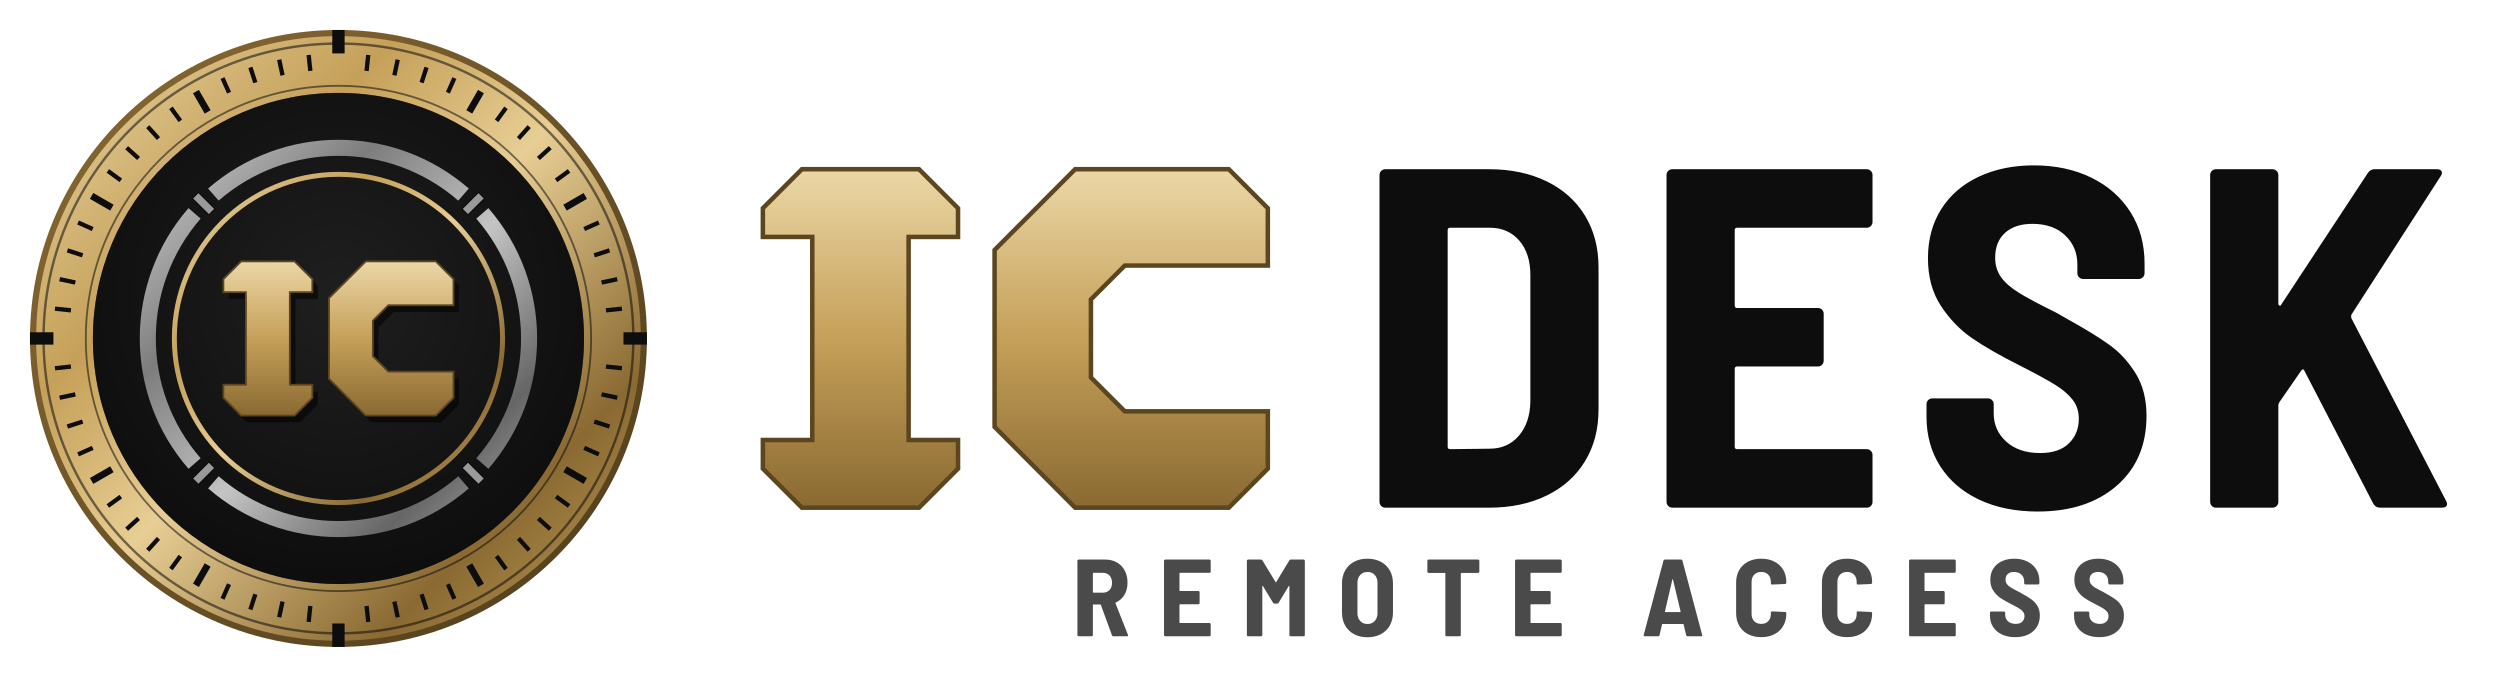
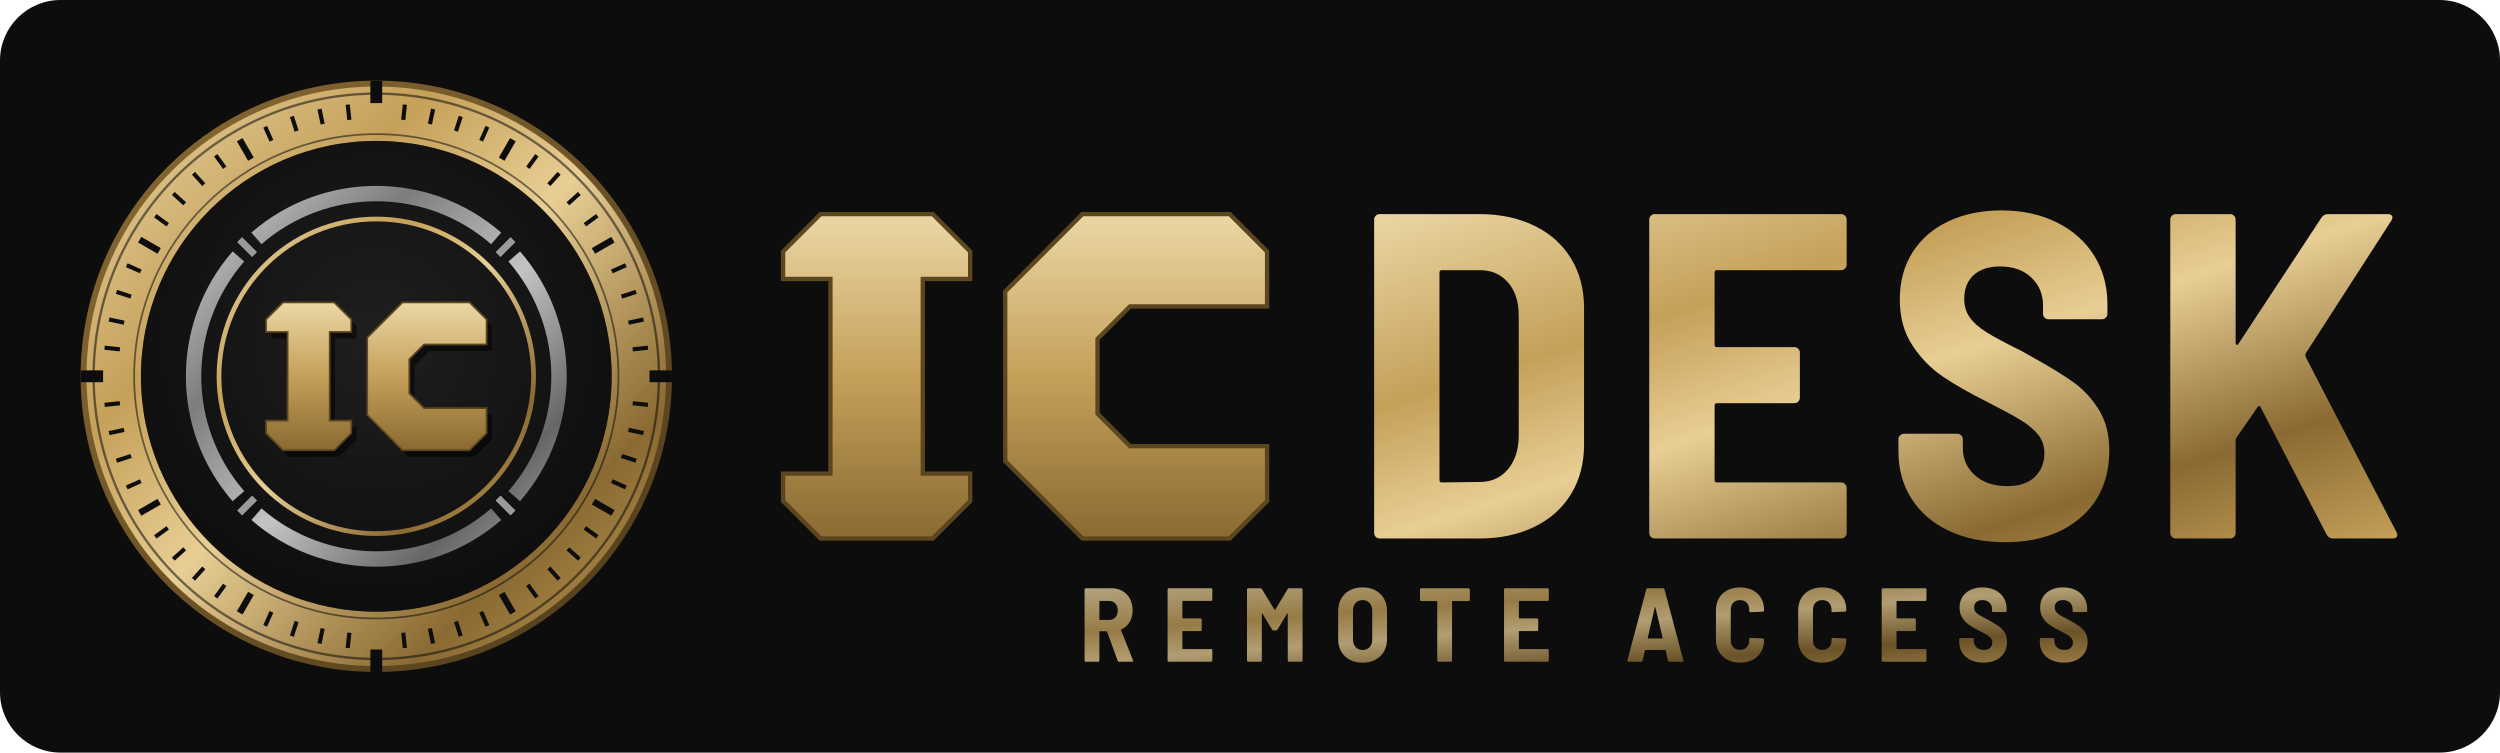
- <svg xmlns="http://www.w3.org/2000/svg" viewBox="0 0 1108 300" width="1108" height="300">
+ <svg xmlns="http://www.w3.org/2000/svg" viewBox="-24 -24 1156 348" width="1156" height="348">
  <defs>
    <linearGradient id="gold" x1="0" y1="0" x2="1" y2="1">
      <stop offset="0" stop-color="#EBD7A6" />
      <stop offset=".3" stop-color="#C5A059" />
      <stop offset=".5" stop-color="#E8CE94" />
      <stop offset=".78" stop-color="#8A6A32" />
      <stop offset="1" stop-color="#C5A059" />
    </linearGradient>
    <linearGradient id="goldV" x1="0" y1="0" x2="0" y2="1">
      <stop offset="0" stop-color="#EBD7A6" />
      <stop offset=".5" stop-color="#C5A059" />
      <stop offset="1" stop-color="#8A6A32" />
    </linearGradient>
    <linearGradient id="goldDark" x1="0" y1="0" x2="1" y2="1">
      <stop offset="0" stop-color="#8A6A32" />
      <stop offset="1" stop-color="#4F3C1B" />
    </linearGradient>
    <linearGradient id="silver" x1="0" y1="0" x2="1" y2="1">
      <stop offset="0" stop-color="#D9D9D9" />
      <stop offset=".3" stop-color="#7D7D7D" />
      <stop offset=".55" stop-color="#C4C4C4" />
      <stop offset=".8" stop-color="#666666" />
      <stop offset="1" stop-color="#B5B5B5" />
    </linearGradient>
    <radialGradient id="face" cx=".5" cy=".42" r=".6">
      <stop offset="0" stop-color="#1F1F1F" />
      <stop offset="1" stop-color="#0D0D0D" />
    </radialGradient>
  </defs>
+   <rect x="-24" y="-24" width="1156" height="348" rx="28" fill="#0D0D0D" />
  <g transform="translate(10,10) scale(0.2734375)">
    <circle cx="512" cy="512" r="500" fill="url(#goldDark)" />
    <path fill="url(#gold)" fill-rule="evenodd" d="M22,512a490,490 0 1,0 980,0a490,490 0 1,0 -980,0ZM114,512a398,398 0 1,1 796,0a398,398 0 1,1 -796,0Z" />
    <circle cx="512" cy="512" r="398" fill="url(#face)" />
    <path fill="#0D0D0D" opacity=".55" fill-rule="evenodd" d="M32,512a480,480 0 1,0 960,0a480,480 0 1,0 -960,0ZM36,512a476,476 0 1,1 952,0a476,476 0 1,1 -952,0ZM101,512a411,411 0 1,0 822,0a411,411 0 1,0 -822,0ZM104,512a408,408 0 1,1 816,0a408,408 0 1,1 -816,0Z" />
    <path fill="#0D0D0D" d="M554.09,78.02L556.81,52.17L563.77,52.90L561.06,78.75ZM599.23,84.80L604.63,59.37L611.48,60.82L606.07,86.26ZM643.40,96.26L651.44,71.53L658.09,73.69L650.06,98.42ZM686.14,112.27L696.71,88.52L703.11,91.37L692.53,115.12ZM719.24,142.06L738.24,109.15L747.76,114.65L728.76,147.56ZM765.44,157.21L780.73,136.18L786.39,140.29L771.11,161.33ZM801.14,185.65L818.54,166.33L823.74,171.01L806.34,190.33ZM833.67,217.66L852.99,200.26L857.67,205.46L838.35,222.86ZM862.67,252.89L883.71,237.61L887.82,243.27L866.79,258.56ZM876.44,295.24L909.35,276.24L914.85,285.76L881.94,304.76ZM908.88,331.47L932.63,320.89L935.48,327.29L911.73,337.86ZM925.58,373.94L950.31,365.91L952.47,372.56L927.74,380.60ZM937.74,417.93L963.18,412.52L964.63,419.37L939.20,424.77ZM945.25,462.94L971.10,460.23L971.83,467.19L945.98,469.91ZM945.98,554.09L971.83,556.81L971.10,563.77L945.25,561.06ZM939.20,599.23L964.63,604.63L963.18,611.48L937.74,606.07ZM927.74,643.40L952.47,651.44L950.31,658.09L925.58,650.06ZM911.73,686.14L935.48,696.71L932.63,703.11L908.88,692.53ZM881.94,719.24L914.85,738.24L909.35,747.76L876.44,728.76ZM866.79,765.44L887.82,780.73L883.71,786.39L862.67,771.11ZM838.35,801.14L857.67,818.54L852.99,823.74L833.67,806.34ZM806.34,833.67L823.74,852.99L818.54,857.67L801.14,838.35ZM771.11,862.67L786.39,883.71L780.73,887.82L765.44,866.79ZM728.76,876.44L747.76,909.35L738.24,914.85L719.24,881.94ZM692.53,908.88L703.11,932.63L696.71,935.48L686.14,911.73ZM650.06,925.58L658.09,950.31L651.44,952.47L643.40,927.74ZM606.07,937.74L611.48,963.18L604.63,964.63L599.23,939.20ZM561.06,945.25L563.77,971.10L556.81,971.83L554.09,945.98ZM469.91,945.98L467.19,971.83L460.23,971.10L462.94,945.25ZM424.77,939.20L419.37,964.63L412.52,963.18L417.93,937.74ZM380.60,927.74L372.56,952.47L365.91,950.31L373.94,925.58ZM337.86,911.73L327.29,935.48L320.89,932.63L331.47,908.88ZM304.76,881.94L285.76,914.85L276.24,909.35L295.24,876.44ZM258.56,866.79L243.27,887.82L237.61,883.71L252.89,862.67ZM222.86,838.35L205.46,857.67L200.26,852.99L217.66,833.67ZM190.33,806.34L171.01,823.74L166.33,818.54L185.65,801.14ZM161.33,771.11L140.29,786.39L136.18,780.73L157.21,765.44ZM147.56,728.76L114.65,747.76L109.15,738.24L142.06,719.24ZM115.12,692.53L91.37,703.11L88.52,696.71L112.27,686.14ZM98.42,650.06L73.69,658.09L71.53,651.44L96.26,643.40ZM86.26,606.07L60.82,611.48L59.37,604.63L84.80,599.23ZM78.75,561.06L52.90,563.77L52.17,556.81L78.02,554.09ZM78.02,469.91L52.17,467.19L52.90,460.23L78.75,462.94ZM84.80,424.77L59.37,419.37L60.82,412.52L86.26,417.93ZM96.26,380.60L71.53,372.56L73.69,365.91L98.42,373.94ZM112.27,337.86L88.52,327.29L91.37,320.89L115.12,331.47ZM142.06,304.76L109.15,285.76L114.65,276.24L147.56,295.24ZM157.21,258.56L136.18,243.27L140.29,237.61L161.33,252.89ZM185.65,222.86L166.33,205.46L171.01,200.26L190.33,217.66ZM217.66,190.33L200.26,171.01L205.46,166.33L222.86,185.65ZM252.89,161.33L237.61,140.29L243.27,136.18L258.56,157.21ZM295.24,147.56L276.24,114.65L285.76,109.15L304.76,142.06ZM331.47,115.12L320.89,91.37L327.29,88.52L337.86,112.27ZM373.94,98.42L365.91,73.69L372.56,71.53L380.60,96.26ZM417.93,86.26L412.52,60.82L419.37,59.37L424.77,84.80ZM462.94,78.75L460.23,52.90L467.19,52.17L469.91,78.02Z" />
    <path fill="#0D0D0D" d="M974.00,502.00L1012.00,502.00L1012.00,522.00L974.00,522.00ZM522.00,974.00L522.00,1012.00L502.00,1012.00L502.00,974.00ZM50.00,522.00L12.00,522.00L12.00,502.00L50.00,502.00ZM502.00,50.00L502.00,12.00L522.00,12.00L522.00,50.00Z" />
    <path fill="url(#silver)" d="M755.02,300.75A322,322 0 0,1 755.02,723.25L735.39,706.19A296,296 0 0,0 735.39,317.81ZM723.25,755.02A322,322 0 0,1 300.75,755.02L317.81,735.39A296,296 0 0,0 706.19,735.39ZM268.98,723.25A322,322 0 0,1 268.98,300.75L288.61,317.81A296,296 0 0,0 288.61,706.19ZM300.75,268.98A322,322 0 0,1 723.25,268.98L706.19,288.61A296,296 0 0,0 317.81,288.61Z" />
    <path fill="#9a9a9a" stroke="#0D0D0D" stroke-width="2" d="M712.11,301.99L738.98,275.12L748.88,285.02L722.01,311.89ZM722.01,712.11L748.88,738.98L738.98,748.88L712.11,722.01ZM311.89,722.01L285.02,748.88L275.12,738.98L301.99,712.11ZM301.99,311.89L275.12,285.02L285.02,275.12L311.89,301.99Z" />
    <path fill="url(#gold)" fill-rule="evenodd" d="M242,512a270,270 0 1,0 540,0a270,270 0 1,0 -540,0ZM250,512a262,262 0 1,1 524,0a262,262 0 1,1 -524,0Z" />
    <path transform="translate(9,11)" fill="#000" opacity=".55" d="M354.3,387.0L440.8,387.0L469.7,415.8L469.7,437.0L433.2,437.0L433.2,587.0L469.7,587.0L469.7,608.2L440.8,637.0L354.3,637.0L325.5,608.2L325.5,587.0L362.0,587.0L362.0,437.0L325.5,437.0L325.5,415.8ZM556.2,387.0L669.7,387.0L698.5,415.8L698.5,458.2L631.2,458.2L631.2,458.2L592.8,458.2L567.8,483.2L567.8,540.8L592.8,565.8L631.2,565.8L631.2,565.8L698.5,565.8L698.5,608.2L669.7,637.0L556.2,637.0L496.6,577.4L496.6,446.6Z" />
    <path fill="url(#goldV)" stroke="#5C4620" stroke-width="3" d="M354.3,387.0L440.8,387.0L469.7,415.8L469.7,437.0L433.2,437.0L433.2,587.0L469.7,587.0L469.7,608.2L440.8,637.0L354.3,637.0L325.5,608.2L325.5,587.0L362.0,587.0L362.0,437.0L325.5,437.0L325.5,415.8ZM556.2,387.0L669.7,387.0L698.5,415.8L698.5,458.2L631.2,458.2L631.2,458.2L592.8,458.2L567.8,483.2L567.8,540.8L592.8,565.8L631.2,565.8L631.2,565.8L698.5,565.8L698.5,608.2L669.7,637.0L556.2,637.0L496.6,577.4L496.6,446.6Z" />
  </g>
  <path transform="translate(450,150)" fill="url(#goldV)" stroke="#5C4620" stroke-width="2" d="M-94.6,-75.0L-42.7,-75.0L-25.4,-57.7L-25.4,-45.0L-47.3,-45.0L-47.3,45.0L-25.4,45.0L-25.4,57.7L-42.7,75.0L-94.6,75.0L-111.9,57.7L-111.9,45.0L-90.0,45.0L-90.0,-45.0L-111.9,-45.0L-111.9,-57.7ZM26.5,-75.0L94.6,-75.0L111.9,-57.7L111.9,-32.3L71.5,-32.3L71.5,-32.3L48.5,-32.3L33.5,-17.3L33.5,17.3L48.5,32.3L71.5,32.3L71.5,32.3L111.9,32.3L111.9,57.7L94.6,75.0L26.5,75.0L-9.2,39.2L-9.2,-39.2Z" />
-   <path transform="translate(843.9,225)" fill="#0D0D0D" d="M-232.50 -2.57V-147.43Q-232.50 -148.50 -231.75 -149.25Q-231.00 -150.00 -229.93 -150.00H-183.86Q-169.50 -150.00 -158.46 -144.64Q-147.43 -139.29 -141.43 -129.43Q-135.43 -119.57 -135.43 -106.50V-43.50Q-135.43 -30.43 -141.43 -20.57Q-147.43 -10.71 -158.46 -5.36Q-169.50 0.00 -183.86 0.00H-229.93Q-231.00 0.00 -231.75 -0.75Q-232.50 -1.50 -232.50 -2.57ZM-201.21 -25.93 -183.64 -26.14Q-175.71 -26.14 -170.79 -31.82Q-165.86 -37.50 -165.64 -46.93V-103.07Q-165.64 -112.71 -170.57 -118.39Q-175.50 -124.07 -183.64 -124.07H-201.21Q-202.29 -124.07 -202.29 -123.00V-27.00Q-202.29 -25.93 -201.21 -25.93ZM-16.57 -124.07H-74.00Q-75.07 -124.07 -75.07 -123.00V-89.57Q-75.07 -88.50 -74.00 -88.50H-38.21Q-37.14 -88.50 -36.39 -87.75Q-35.64 -87.00 -35.64 -85.93V-65.14Q-35.64 -64.07 -36.39 -63.32Q-37.14 -62.57 -38.21 -62.57H-74.00Q-75.07 -62.57 -75.07 -61.50V-27.00Q-75.07 -25.93 -74.00 -25.93H-16.57Q-15.50 -25.93 -14.75 -25.18Q-14.00 -24.43 -14.00 -23.36V-2.57Q-14.00 -1.50 -14.75 -0.75Q-15.50 0.00 -16.57 0.00H-102.71Q-103.79 0.00 -104.54 -0.75Q-105.29 -1.50 -105.29 -2.57V-147.43Q-105.29 -148.50 -104.54 -149.25Q-103.79 -150.00 -102.71 -150.00H-16.57Q-15.50 -150.00 -14.75 -149.25Q-14.00 -148.50 -14.00 -147.43V-126.64Q-14.00 -125.57 -14.75 -124.82Q-15.50 -124.07 -16.57 -124.07ZM9.93 -40.29V-45.86Q9.93 -46.93 10.68 -47.68Q11.43 -48.43 12.50 -48.43H37.14Q38.21 -48.43 38.96 -47.68Q39.71 -46.93 39.71 -45.86V-41.79Q39.71 -34.29 45.29 -29.25Q50.86 -24.21 60.29 -24.21Q68.64 -24.21 73.04 -28.50Q77.43 -32.79 77.43 -39.43Q77.43 -44.36 74.64 -47.89Q71.86 -51.43 66.82 -54.54Q61.79 -57.64 51.29 -63.00Q38.43 -69.43 30.29 -75.00Q22.14 -80.57 16.36 -89.36Q10.57 -98.14 10.57 -110.57Q10.57 -123.00 16.46 -132.32Q22.36 -141.64 33.07 -146.68Q43.79 -151.71 57.50 -151.71Q71.86 -151.71 83.00 -146.25Q94.14 -140.79 100.36 -130.93Q106.57 -121.07 106.57 -108.21V-103.93Q106.57 -102.86 105.82 -102.11Q105.07 -101.36 104.00 -101.36H79.36Q78.29 -101.36 77.54 -102.11Q76.79 -102.86 76.79 -103.93V-107.79Q76.79 -115.50 71.43 -120.64Q66.07 -125.79 56.86 -125.79Q49.14 -125.79 44.75 -121.82Q40.36 -117.86 40.36 -110.79Q40.36 -105.86 42.93 -102.21Q45.50 -98.57 50.86 -95.25Q56.21 -91.93 67.14 -86.57L71.64 -84.00Q84.07 -77.14 91.04 -72.11Q98.00 -67.07 102.71 -59.36Q107.43 -51.64 107.43 -40.71Q107.43 -21.21 94.25 -9.75Q81.07 1.71 59.21 1.71Q44.43 1.71 33.29 -3.54Q22.14 -8.79 16.04 -18.32Q9.93 -27.86 9.93 -40.29ZM135.64 -2.57V-147.43Q135.64 -148.50 136.39 -149.25Q137.14 -150.00 138.21 -150.00H163.29Q164.36 -150.00 165.11 -149.25Q165.86 -148.50 165.86 -147.43V-90.43Q165.86 -89.79 166.39 -89.57Q166.93 -89.36 167.14 -90.00L205.50 -148.29Q206.57 -150.00 208.50 -150.00H236.14Q237.64 -150.00 238.18 -149.14Q238.71 -148.29 237.86 -147.00L198.21 -85.50Q198.00 -84.86 198.21 -84.00L240.21 -3.00Q240.64 -2.14 240.64 -1.71Q240.64 0.00 238.29 0.00H210.86Q208.93 0.00 207.86 -1.93L177.43 -60.64Q177.21 -61.29 176.79 -61.29Q176.36 -61.29 175.93 -60.64L166.29 -46.71Q165.86 -45.86 165.86 -45.43V-2.57Q165.86 -1.50 165.11 -0.75Q164.36 0.00 163.29 0.00H138.21Q137.14 0.00 136.39 -0.75Q135.64 -1.50 135.64 -2.57Z" />
-   <path transform="translate(708.9,282)" fill="#0D0D0D" opacity=".75" d="M-216.09 -0.49 -220.99 -13.89Q-221.09 -14.09 -221.24 -14.09H-224.30Q-224.54 -14.09 -224.54 -13.84V-0.58Q-224.54 -0.34 -224.71 -0.17Q-224.88 0.00 -225.12 0.00H-230.80Q-231.05 0.00 -231.22 -0.17Q-231.39 -0.34 -231.39 -0.58V-33.42Q-231.39 -33.66 -231.22 -33.83Q-231.05 -34.00 -230.80 -34.00H-218.95Q-216.09 -34.00 -213.85 -32.71Q-211.62 -31.43 -210.40 -29.09Q-209.19 -26.76 -209.19 -23.75Q-209.19 -20.64 -210.55 -18.36Q-211.91 -16.08 -214.39 -14.96Q-214.63 -14.86 -214.53 -14.62L-209.00 -0.68Q-208.95 -0.58 -208.95 -0.44Q-208.95 0.00 -209.48 0.00H-215.41Q-215.94 0.00 -216.09 -0.49ZM-224.54 -27.88V-19.57Q-224.54 -19.33 -224.30 -19.33H-220.07Q-218.27 -19.33 -217.16 -20.52Q-216.04 -21.71 -216.04 -23.70Q-216.04 -25.74 -217.16 -26.93Q-218.27 -28.12 -220.07 -28.12H-224.30Q-224.54 -28.12 -224.54 -27.88ZM-172.90 -28.12H-185.92Q-186.16 -28.12 -186.16 -27.88V-20.30Q-186.16 -20.06 -185.92 -20.06H-177.81Q-177.57 -20.06 -177.40 -19.89Q-177.23 -19.72 -177.23 -19.48V-14.77Q-177.23 -14.52 -177.40 -14.35Q-177.57 -14.18 -177.81 -14.18H-185.92Q-186.16 -14.18 -186.16 -13.94V-6.12Q-186.16 -5.88 -185.92 -5.88H-172.90Q-172.66 -5.88 -172.49 -5.71Q-172.32 -5.54 -172.32 -5.29V-0.58Q-172.32 -0.34 -172.49 -0.17Q-172.66 0.00 -172.90 0.00H-192.43Q-192.67 0.00 -192.84 -0.17Q-193.01 -0.34 -193.01 -0.58V-33.42Q-193.01 -33.66 -192.84 -33.83Q-192.67 -34.00 -192.43 -34.00H-172.90Q-172.66 -34.00 -172.49 -33.83Q-172.32 -33.66 -172.32 -33.42V-28.71Q-172.32 -28.46 -172.49 -28.29Q-172.66 -28.12 -172.90 -28.12ZM-136.81 -34.00H-131.18Q-130.94 -34.00 -130.77 -33.83Q-130.60 -33.66 -130.60 -33.42V-0.58Q-130.60 -0.34 -130.77 -0.17Q-130.94 0.00 -131.18 0.00H-136.86Q-137.10 0.00 -137.27 -0.17Q-137.44 -0.34 -137.44 -0.58V-22.15Q-137.44 -22.34 -137.54 -22.37Q-137.64 -22.39 -137.74 -22.25L-142.20 -14.86Q-142.40 -14.47 -142.88 -14.47H-144.00Q-144.49 -14.47 -144.68 -14.86L-149.15 -22.25Q-149.25 -22.39 -149.34 -22.37Q-149.44 -22.34 -149.44 -22.15V-0.58Q-149.44 -0.34 -149.61 -0.17Q-149.78 0.00 -150.02 0.00H-155.71Q-155.95 0.00 -156.12 -0.17Q-156.29 -0.34 -156.29 -0.58V-33.42Q-156.29 -33.66 -156.12 -33.83Q-155.95 -34.00 -155.71 -34.00H-150.07Q-149.59 -34.00 -149.39 -33.61L-143.56 -24.04Q-143.42 -23.75 -143.27 -24.04L-137.49 -33.61Q-137.30 -34.00 -136.81 -34.00ZM-114.13 -10.54V-23.46Q-114.13 -26.71 -112.72 -29.19Q-111.31 -31.67 -108.76 -33.03Q-106.21 -34.39 -102.86 -34.39Q-99.51 -34.39 -96.93 -33.03Q-94.36 -31.67 -92.95 -29.19Q-91.54 -26.71 -91.54 -23.46V-10.54Q-91.54 -7.24 -92.95 -4.76Q-94.36 -2.28 -96.93 -0.92Q-99.51 0.44 -102.86 0.44Q-106.21 0.44 -108.76 -0.92Q-111.31 -2.28 -112.72 -4.76Q-114.13 -7.24 -114.13 -10.54ZM-98.39 -10.25V-23.65Q-98.39 -25.84 -99.60 -27.18Q-100.82 -28.51 -102.86 -28.51Q-104.85 -28.51 -106.06 -27.18Q-107.28 -25.84 -107.28 -23.65V-10.25Q-107.28 -8.11 -106.06 -6.78Q-104.85 -5.44 -102.86 -5.44Q-100.82 -5.44 -99.60 -6.78Q-98.39 -8.11 -98.39 -10.25ZM-53.26 -33.42V-28.66Q-53.26 -28.41 -53.43 -28.24Q-53.60 -28.07 -53.85 -28.07H-61.23Q-61.47 -28.07 -61.47 -27.83V-0.58Q-61.47 -0.34 -61.64 -0.17Q-61.81 0.00 -62.06 0.00H-67.74Q-67.98 0.00 -68.15 -0.17Q-68.32 -0.34 -68.32 -0.58V-27.83Q-68.32 -28.07 -68.56 -28.07H-75.70Q-75.95 -28.07 -76.12 -28.24Q-76.29 -28.41 -76.29 -28.66V-33.42Q-76.29 -33.66 -76.12 -33.83Q-75.95 -34.00 -75.70 -34.00H-53.85Q-53.60 -34.00 -53.43 -33.83Q-53.26 -33.66 -53.26 -33.42ZM-17.32 -28.12H-30.34Q-30.58 -28.12 -30.58 -27.88V-20.30Q-30.58 -20.06 -30.34 -20.06H-22.22Q-21.98 -20.06 -21.81 -19.89Q-21.64 -19.72 -21.64 -19.48V-14.77Q-21.64 -14.52 -21.81 -14.35Q-21.98 -14.18 -22.22 -14.18H-30.34Q-30.58 -14.18 -30.58 -13.94V-6.12Q-30.58 -5.88 -30.34 -5.88H-17.32Q-17.08 -5.88 -16.91 -5.71Q-16.74 -5.54 -16.74 -5.29V-0.58Q-16.74 -0.34 -16.91 -0.17Q-17.08 0.00 -17.32 0.00H-36.84Q-37.09 0.00 -37.26 -0.17Q-37.43 -0.34 -37.43 -0.58V-33.42Q-37.43 -33.66 -37.26 -33.83Q-37.09 -34.00 -36.84 -34.00H-17.32Q-17.08 -34.00 -16.91 -33.83Q-16.74 -33.66 -16.74 -33.42V-28.71Q-16.74 -28.46 -16.91 -28.29Q-17.08 -28.12 -17.32 -28.12ZM38.40 -0.49 37.28 -5.25Q37.23 -5.44 37.04 -5.44H27.96Q27.76 -5.44 27.71 -5.25L26.60 -0.49Q26.45 0.00 25.96 0.00H20.09Q19.46 0.00 19.60 -0.63L28.34 -33.51Q28.49 -34.00 29.02 -34.00H36.07Q36.60 -34.00 36.75 -33.51L45.49 -0.63L45.54 -0.44Q45.54 0.00 45.00 0.00H39.08Q38.54 0.00 38.40 -0.49ZM29.27 -10.73H35.68Q35.78 -10.73 35.87 -10.81Q35.97 -10.88 35.92 -11.03L32.57 -25.11Q32.52 -25.31 32.42 -25.31Q32.33 -25.31 32.28 -25.11L29.02 -11.03Q28.98 -10.88 29.07 -10.81Q29.17 -10.73 29.27 -10.73ZM60.55 -10.30V-23.80Q60.55 -26.96 61.93 -29.36Q63.32 -31.77 65.84 -33.08Q68.37 -34.39 71.67 -34.39Q74.98 -34.39 77.50 -33.10Q80.03 -31.81 81.41 -29.48Q82.80 -27.15 82.80 -24.04V-23.80Q82.80 -23.56 82.63 -23.36Q82.46 -23.17 82.21 -23.17L76.53 -22.93Q75.95 -22.93 75.95 -23.46V-24.09Q75.95 -26.08 74.78 -27.30Q73.62 -28.51 71.67 -28.51Q69.73 -28.51 68.56 -27.30Q67.40 -26.08 67.40 -24.09V-9.86Q67.40 -7.87 68.56 -6.68Q69.73 -5.49 71.67 -5.49Q73.62 -5.49 74.78 -6.68Q75.95 -7.87 75.95 -9.86V-10.49Q75.95 -11.03 76.53 -11.03L82.21 -10.78Q82.46 -10.78 82.63 -10.61Q82.80 -10.44 82.80 -10.20V-10.05Q82.80 -6.95 81.41 -4.57Q80.03 -2.19 77.50 -0.90Q74.98 0.39 71.67 0.39Q68.37 0.39 65.84 -0.92Q63.32 -2.23 61.93 -4.66Q60.55 -7.09 60.55 -10.30ZM98.58 -10.30V-23.80Q98.58 -26.96 99.97 -29.36Q101.35 -31.77 103.88 -33.08Q106.40 -34.39 109.71 -34.39Q113.01 -34.39 115.54 -33.10Q118.06 -31.81 119.45 -29.48Q120.83 -27.15 120.83 -24.04V-23.80Q120.83 -23.56 120.66 -23.36Q120.49 -23.17 120.25 -23.17L114.56 -22.93Q113.98 -22.93 113.98 -23.46V-24.09Q113.98 -26.08 112.82 -27.30Q111.65 -28.51 109.71 -28.51Q107.76 -28.51 106.60 -27.30Q105.43 -26.08 105.43 -24.09V-9.86Q105.43 -7.87 106.60 -6.68Q107.76 -5.49 109.71 -5.49Q111.65 -5.49 112.82 -6.68Q113.98 -7.87 113.98 -9.86V-10.49Q113.98 -11.03 114.56 -11.03L120.25 -10.78Q120.49 -10.78 120.66 -10.61Q120.83 -10.44 120.83 -10.20V-10.05Q120.83 -6.95 119.45 -4.57Q118.06 -2.19 115.54 -0.90Q113.01 0.39 109.71 0.39Q106.40 0.39 103.88 -0.92Q101.35 -2.23 99.97 -4.66Q98.58 -7.09 98.58 -10.30ZM157.31 -28.12H144.29Q144.05 -28.12 144.05 -27.88V-20.30Q144.05 -20.06 144.29 -20.06H152.40Q152.65 -20.06 152.82 -19.89Q152.99 -19.72 152.99 -19.48V-14.77Q152.99 -14.52 152.82 -14.35Q152.65 -14.18 152.40 -14.18H144.29Q144.05 -14.18 144.05 -13.94V-6.12Q144.05 -5.88 144.29 -5.88H157.31Q157.55 -5.88 157.72 -5.71Q157.89 -5.54 157.89 -5.29V-0.58Q157.89 -0.34 157.72 -0.17Q157.55 0.00 157.31 0.00H137.78Q137.54 0.00 137.37 -0.17Q137.20 -0.34 137.20 -0.58V-33.42Q137.20 -33.66 137.37 -33.83Q137.54 -34.00 137.78 -34.00H157.31Q157.55 -34.00 157.72 -33.83Q157.89 -33.66 157.89 -33.42V-28.71Q157.89 -28.46 157.72 -28.29Q157.55 -28.12 157.31 -28.12ZM173.05 -9.13V-10.39Q173.05 -10.64 173.22 -10.81Q173.39 -10.98 173.63 -10.98H179.22Q179.46 -10.98 179.63 -10.81Q179.80 -10.64 179.80 -10.39V-9.47Q179.80 -7.77 181.06 -6.63Q182.33 -5.49 184.46 -5.49Q186.36 -5.49 187.35 -6.46Q188.35 -7.43 188.35 -8.94Q188.35 -10.05 187.72 -10.86Q187.09 -11.66 185.95 -12.36Q184.80 -13.07 182.42 -14.28Q179.51 -15.74 177.66 -17.00Q175.82 -18.26 174.51 -20.25Q173.20 -22.25 173.20 -25.06Q173.20 -27.88 174.53 -29.99Q175.87 -32.11 178.30 -33.25Q180.72 -34.39 183.83 -34.39Q187.09 -34.39 189.61 -33.15Q192.14 -31.91 193.55 -29.68Q194.96 -27.44 194.96 -24.53V-23.56Q194.96 -23.31 194.79 -23.14Q194.62 -22.97 194.37 -22.97H188.79Q188.54 -22.97 188.37 -23.14Q188.20 -23.31 188.20 -23.56V-24.43Q188.20 -26.18 186.99 -27.35Q185.78 -28.51 183.69 -28.51Q181.94 -28.51 180.94 -27.61Q179.95 -26.71 179.95 -25.11Q179.95 -23.99 180.53 -23.17Q181.11 -22.34 182.33 -21.59Q183.54 -20.84 186.02 -19.62L187.04 -19.04Q189.86 -17.49 191.43 -16.34Q193.01 -15.20 194.08 -13.45Q195.15 -11.71 195.15 -9.23Q195.15 -4.81 192.16 -2.21Q189.18 0.39 184.22 0.39Q180.87 0.39 178.34 -0.80Q175.82 -1.99 174.43 -4.15Q173.05 -6.31 173.05 -9.13ZM210.31 -9.13V-10.39Q210.31 -10.64 210.48 -10.81Q210.65 -10.98 210.89 -10.98H216.48Q216.72 -10.98 216.89 -10.81Q217.06 -10.64 217.06 -10.39V-9.47Q217.06 -7.77 218.32 -6.63Q219.58 -5.49 221.72 -5.49Q223.62 -5.49 224.61 -6.46Q225.61 -7.43 225.61 -8.94Q225.61 -10.05 224.98 -10.86Q224.34 -11.66 223.20 -12.36Q222.06 -13.07 219.68 -14.28Q216.77 -15.74 214.92 -17.00Q213.08 -18.26 211.76 -20.25Q210.45 -22.25 210.45 -25.06Q210.45 -27.88 211.79 -29.99Q213.12 -32.11 215.55 -33.25Q217.98 -34.39 221.09 -34.39Q224.34 -34.39 226.87 -33.15Q229.40 -31.91 230.80 -29.68Q232.21 -27.44 232.21 -24.53V-23.56Q232.21 -23.31 232.04 -23.14Q231.87 -22.97 231.63 -22.97H226.04Q225.80 -22.97 225.63 -23.14Q225.46 -23.31 225.46 -23.56V-24.43Q225.46 -26.18 224.25 -27.35Q223.03 -28.51 220.94 -28.51Q219.20 -28.51 218.20 -27.61Q217.20 -26.71 217.20 -25.11Q217.20 -23.99 217.79 -23.17Q218.37 -22.34 219.58 -21.59Q220.80 -20.84 223.28 -19.62L224.30 -19.04Q227.11 -17.49 228.69 -16.34Q230.27 -15.20 231.34 -13.45Q232.41 -11.71 232.41 -9.23Q232.41 -4.81 229.42 -2.21Q226.43 0.39 221.48 0.39Q218.13 0.39 215.60 -0.80Q213.08 -1.99 211.69 -4.15Q210.31 -6.31 210.31 -9.13Z" />
+   <path transform="translate(843.9,225)" fill="url(#gold)" d="M-232.50 -2.57V-147.43Q-232.50 -148.50 -231.75 -149.25Q-231.00 -150.00 -229.93 -150.00H-183.86Q-169.50 -150.00 -158.46 -144.64Q-147.43 -139.29 -141.43 -129.43Q-135.43 -119.57 -135.43 -106.50V-43.50Q-135.43 -30.43 -141.43 -20.57Q-147.43 -10.71 -158.46 -5.36Q-169.50 0.00 -183.86 0.00H-229.93Q-231.00 0.00 -231.75 -0.75Q-232.50 -1.50 -232.50 -2.57ZM-201.21 -25.93 -183.64 -26.14Q-175.71 -26.14 -170.79 -31.82Q-165.86 -37.50 -165.64 -46.93V-103.07Q-165.64 -112.71 -170.57 -118.39Q-175.50 -124.07 -183.64 -124.07H-201.21Q-202.29 -124.07 -202.29 -123.00V-27.00Q-202.29 -25.93 -201.21 -25.93ZM-16.57 -124.07H-74.00Q-75.07 -124.07 -75.07 -123.00V-89.57Q-75.07 -88.50 -74.00 -88.50H-38.21Q-37.14 -88.50 -36.39 -87.75Q-35.64 -87.00 -35.64 -85.93V-65.14Q-35.64 -64.07 -36.39 -63.32Q-37.14 -62.57 -38.21 -62.57H-74.00Q-75.07 -62.57 -75.07 -61.50V-27.00Q-75.07 -25.93 -74.00 -25.93H-16.57Q-15.50 -25.93 -14.75 -25.18Q-14.00 -24.43 -14.00 -23.36V-2.57Q-14.00 -1.50 -14.75 -0.75Q-15.50 0.00 -16.57 0.00H-102.71Q-103.79 0.00 -104.54 -0.75Q-105.29 -1.50 -105.29 -2.57V-147.43Q-105.29 -148.50 -104.54 -149.25Q-103.79 -150.00 -102.71 -150.00H-16.57Q-15.50 -150.00 -14.75 -149.25Q-14.00 -148.50 -14.00 -147.43V-126.64Q-14.00 -125.57 -14.75 -124.82Q-15.50 -124.07 -16.57 -124.07ZM9.93 -40.29V-45.86Q9.93 -46.93 10.68 -47.68Q11.43 -48.43 12.50 -48.43H37.14Q38.21 -48.43 38.96 -47.68Q39.71 -46.93 39.71 -45.86V-41.79Q39.71 -34.29 45.29 -29.25Q50.86 -24.21 60.29 -24.21Q68.64 -24.21 73.04 -28.50Q77.43 -32.79 77.43 -39.43Q77.43 -44.36 74.64 -47.89Q71.86 -51.43 66.82 -54.54Q61.79 -57.64 51.29 -63.00Q38.43 -69.43 30.29 -75.00Q22.14 -80.57 16.36 -89.36Q10.57 -98.14 10.57 -110.57Q10.57 -123.00 16.46 -132.32Q22.36 -141.64 33.07 -146.68Q43.79 -151.71 57.50 -151.71Q71.86 -151.71 83.00 -146.25Q94.14 -140.79 100.36 -130.93Q106.57 -121.07 106.57 -108.21V-103.93Q106.57 -102.86 105.82 -102.11Q105.07 -101.36 104.00 -101.36H79.36Q78.29 -101.36 77.54 -102.11Q76.79 -102.86 76.79 -103.93V-107.79Q76.79 -115.50 71.43 -120.64Q66.07 -125.79 56.86 -125.79Q49.14 -125.79 44.75 -121.82Q40.36 -117.86 40.36 -110.79Q40.36 -105.86 42.93 -102.21Q45.50 -98.57 50.86 -95.25Q56.21 -91.93 67.14 -86.57L71.64 -84.00Q84.07 -77.14 91.04 -72.11Q98.00 -67.07 102.71 -59.36Q107.43 -51.64 107.43 -40.71Q107.43 -21.21 94.25 -9.75Q81.07 1.71 59.21 1.71Q44.43 1.71 33.29 -3.54Q22.14 -8.79 16.04 -18.32Q9.93 -27.86 9.93 -40.29ZM135.64 -2.57V-147.43Q135.64 -148.50 136.39 -149.25Q137.14 -150.00 138.21 -150.00H163.29Q164.36 -150.00 165.11 -149.25Q165.86 -148.50 165.86 -147.43V-90.43Q165.86 -89.79 166.39 -89.57Q166.93 -89.36 167.14 -90.00L205.50 -148.29Q206.57 -150.00 208.50 -150.00H236.14Q237.64 -150.00 238.18 -149.14Q238.71 -148.29 237.86 -147.00L198.21 -85.50Q198.00 -84.86 198.21 -84.00L240.21 -3.00Q240.64 -2.14 240.64 -1.71Q240.64 0.00 238.29 0.00H210.86Q208.93 0.00 207.86 -1.93L177.43 -60.64Q177.21 -61.29 176.79 -61.29Q176.36 -61.29 175.93 -60.64L166.29 -46.71Q165.86 -45.86 165.86 -45.43V-2.57Q165.86 -1.50 165.11 -0.75Q164.36 0.00 163.29 0.00H138.21Q137.14 0.00 136.39 -0.75Q135.64 -1.50 135.64 -2.57Z" />
+   <path transform="translate(708.9,282)" fill="url(#gold)" opacity=".75" d="M-216.09 -0.49 -220.99 -13.89Q-221.09 -14.09 -221.24 -14.09H-224.30Q-224.54 -14.09 -224.54 -13.84V-0.58Q-224.54 -0.34 -224.71 -0.17Q-224.88 0.00 -225.12 0.00H-230.80Q-231.05 0.00 -231.22 -0.17Q-231.39 -0.34 -231.39 -0.58V-33.42Q-231.39 -33.66 -231.22 -33.83Q-231.05 -34.00 -230.80 -34.00H-218.95Q-216.09 -34.00 -213.85 -32.71Q-211.62 -31.43 -210.40 -29.09Q-209.19 -26.76 -209.19 -23.75Q-209.19 -20.64 -210.55 -18.36Q-211.91 -16.08 -214.39 -14.96Q-214.63 -14.86 -214.53 -14.62L-209.00 -0.68Q-208.95 -0.58 -208.95 -0.44Q-208.95 0.00 -209.48 0.00H-215.41Q-215.94 0.00 -216.09 -0.49ZM-224.54 -27.88V-19.57Q-224.54 -19.33 -224.30 -19.33H-220.07Q-218.27 -19.33 -217.16 -20.52Q-216.04 -21.71 -216.04 -23.70Q-216.04 -25.74 -217.16 -26.93Q-218.27 -28.12 -220.07 -28.12H-224.30Q-224.54 -28.12 -224.54 -27.88ZM-172.90 -28.12H-185.92Q-186.16 -28.12 -186.16 -27.88V-20.30Q-186.16 -20.06 -185.92 -20.06H-177.81Q-177.57 -20.06 -177.40 -19.89Q-177.23 -19.72 -177.23 -19.48V-14.77Q-177.23 -14.52 -177.40 -14.35Q-177.57 -14.18 -177.81 -14.18H-185.92Q-186.16 -14.18 -186.16 -13.94V-6.12Q-186.16 -5.88 -185.92 -5.88H-172.90Q-172.66 -5.88 -172.49 -5.71Q-172.32 -5.54 -172.32 -5.29V-0.58Q-172.32 -0.34 -172.49 -0.17Q-172.66 0.00 -172.90 0.00H-192.43Q-192.67 0.00 -192.84 -0.17Q-193.01 -0.34 -193.01 -0.58V-33.42Q-193.01 -33.66 -192.84 -33.83Q-192.67 -34.00 -192.43 -34.00H-172.90Q-172.66 -34.00 -172.49 -33.83Q-172.32 -33.66 -172.32 -33.42V-28.71Q-172.32 -28.46 -172.49 -28.29Q-172.66 -28.12 -172.90 -28.12ZM-136.81 -34.00H-131.18Q-130.94 -34.00 -130.77 -33.83Q-130.60 -33.66 -130.60 -33.42V-0.58Q-130.60 -0.34 -130.77 -0.17Q-130.94 0.00 -131.18 0.00H-136.86Q-137.10 0.00 -137.27 -0.17Q-137.44 -0.34 -137.44 -0.58V-22.15Q-137.44 -22.34 -137.54 -22.37Q-137.64 -22.39 -137.74 -22.25L-142.20 -14.86Q-142.40 -14.47 -142.88 -14.47H-144.00Q-144.49 -14.47 -144.68 -14.86L-149.15 -22.25Q-149.25 -22.39 -149.34 -22.37Q-149.44 -22.34 -149.44 -22.15V-0.58Q-149.44 -0.34 -149.61 -0.17Q-149.78 0.00 -150.02 0.00H-155.71Q-155.95 0.00 -156.12 -0.17Q-156.29 -0.34 -156.29 -0.58V-33.42Q-156.29 -33.66 -156.12 -33.83Q-155.95 -34.00 -155.71 -34.00H-150.07Q-149.59 -34.00 -149.39 -33.61L-143.56 -24.04Q-143.42 -23.75 -143.27 -24.04L-137.49 -33.61Q-137.30 -34.00 -136.81 -34.00ZM-114.13 -10.54V-23.46Q-114.13 -26.71 -112.72 -29.19Q-111.31 -31.67 -108.76 -33.03Q-106.21 -34.39 -102.86 -34.39Q-99.51 -34.39 -96.93 -33.03Q-94.36 -31.67 -92.95 -29.19Q-91.54 -26.71 -91.54 -23.46V-10.54Q-91.54 -7.24 -92.95 -4.76Q-94.36 -2.28 -96.93 -0.92Q-99.51 0.44 -102.86 0.44Q-106.21 0.44 -108.76 -0.92Q-111.31 -2.28 -112.72 -4.76Q-114.13 -7.24 -114.13 -10.54ZM-98.39 -10.25V-23.65Q-98.39 -25.84 -99.60 -27.18Q-100.82 -28.51 -102.86 -28.51Q-104.85 -28.51 -106.06 -27.18Q-107.28 -25.84 -107.28 -23.65V-10.25Q-107.28 -8.11 -106.06 -6.78Q-104.85 -5.44 -102.86 -5.44Q-100.82 -5.44 -99.60 -6.78Q-98.39 -8.11 -98.39 -10.25ZM-53.26 -33.42V-28.66Q-53.26 -28.41 -53.43 -28.24Q-53.60 -28.07 -53.85 -28.07H-61.23Q-61.47 -28.07 -61.47 -27.83V-0.58Q-61.47 -0.34 -61.64 -0.17Q-61.81 0.00 -62.06 0.00H-67.74Q-67.98 0.00 -68.15 -0.17Q-68.32 -0.34 -68.32 -0.58V-27.83Q-68.32 -28.07 -68.56 -28.07H-75.70Q-75.95 -28.07 -76.12 -28.24Q-76.29 -28.41 -76.29 -28.66V-33.42Q-76.29 -33.66 -76.12 -33.83Q-75.95 -34.00 -75.70 -34.00H-53.85Q-53.60 -34.00 -53.43 -33.83Q-53.26 -33.66 -53.26 -33.42ZM-17.32 -28.12H-30.34Q-30.58 -28.12 -30.58 -27.88V-20.30Q-30.58 -20.06 -30.34 -20.06H-22.22Q-21.98 -20.06 -21.81 -19.89Q-21.64 -19.72 -21.64 -19.48V-14.77Q-21.64 -14.52 -21.81 -14.35Q-21.98 -14.18 -22.22 -14.18H-30.34Q-30.58 -14.18 -30.58 -13.94V-6.12Q-30.58 -5.88 -30.34 -5.88H-17.32Q-17.08 -5.88 -16.91 -5.71Q-16.74 -5.54 -16.74 -5.29V-0.58Q-16.74 -0.34 -16.91 -0.17Q-17.08 0.00 -17.32 0.00H-36.84Q-37.09 0.00 -37.26 -0.17Q-37.43 -0.34 -37.43 -0.58V-33.42Q-37.43 -33.66 -37.26 -33.83Q-37.09 -34.00 -36.84 -34.00H-17.32Q-17.08 -34.00 -16.91 -33.83Q-16.74 -33.66 -16.74 -33.42V-28.71Q-16.74 -28.46 -16.91 -28.29Q-17.08 -28.12 -17.32 -28.12ZM38.40 -0.49 37.28 -5.25Q37.23 -5.44 37.04 -5.44H27.96Q27.76 -5.44 27.71 -5.25L26.60 -0.49Q26.45 0.00 25.96 0.00H20.09Q19.46 0.00 19.60 -0.63L28.34 -33.51Q28.49 -34.00 29.02 -34.00H36.07Q36.60 -34.00 36.75 -33.51L45.49 -0.63L45.54 -0.44Q45.54 0.00 45.00 0.00H39.08Q38.54 0.00 38.40 -0.49ZM29.27 -10.73H35.68Q35.78 -10.73 35.87 -10.81Q35.97 -10.88 35.92 -11.03L32.57 -25.11Q32.52 -25.31 32.42 -25.31Q32.33 -25.31 32.28 -25.11L29.02 -11.03Q28.98 -10.88 29.07 -10.81Q29.17 -10.73 29.27 -10.73ZM60.55 -10.30V-23.80Q60.55 -26.96 61.93 -29.36Q63.32 -31.77 65.84 -33.08Q68.37 -34.39 71.67 -34.39Q74.98 -34.39 77.50 -33.10Q80.03 -31.81 81.41 -29.48Q82.80 -27.15 82.80 -24.04V-23.80Q82.80 -23.56 82.63 -23.36Q82.46 -23.17 82.21 -23.17L76.53 -22.93Q75.95 -22.93 75.95 -23.46V-24.09Q75.95 -26.08 74.78 -27.30Q73.62 -28.51 71.67 -28.51Q69.73 -28.51 68.56 -27.30Q67.40 -26.08 67.40 -24.09V-9.86Q67.40 -7.87 68.56 -6.68Q69.73 -5.49 71.67 -5.49Q73.62 -5.49 74.78 -6.68Q75.95 -7.87 75.95 -9.86V-10.49Q75.95 -11.03 76.53 -11.03L82.21 -10.78Q82.46 -10.78 82.63 -10.61Q82.80 -10.44 82.80 -10.20V-10.05Q82.80 -6.95 81.41 -4.57Q80.03 -2.19 77.50 -0.90Q74.98 0.39 71.67 0.39Q68.37 0.39 65.84 -0.92Q63.32 -2.23 61.93 -4.66Q60.55 -7.09 60.55 -10.30ZM98.58 -10.30V-23.80Q98.58 -26.96 99.97 -29.36Q101.35 -31.77 103.88 -33.08Q106.40 -34.39 109.71 -34.39Q113.01 -34.39 115.54 -33.10Q118.06 -31.81 119.45 -29.48Q120.83 -27.15 120.83 -24.04V-23.80Q120.83 -23.56 120.66 -23.36Q120.49 -23.17 120.25 -23.17L114.56 -22.93Q113.98 -22.93 113.98 -23.46V-24.09Q113.98 -26.08 112.82 -27.30Q111.65 -28.51 109.71 -28.51Q107.76 -28.51 106.60 -27.30Q105.43 -26.08 105.43 -24.09V-9.86Q105.43 -7.87 106.60 -6.68Q107.76 -5.49 109.71 -5.49Q111.65 -5.49 112.82 -6.68Q113.98 -7.87 113.98 -9.86V-10.49Q113.98 -11.03 114.56 -11.03L120.25 -10.78Q120.49 -10.78 120.66 -10.61Q120.83 -10.44 120.83 -10.20V-10.05Q120.83 -6.95 119.45 -4.57Q118.06 -2.19 115.54 -0.90Q113.01 0.39 109.71 0.39Q106.40 0.39 103.88 -0.92Q101.35 -2.23 99.97 -4.66Q98.58 -7.09 98.58 -10.30ZM157.31 -28.12H144.29Q144.05 -28.12 144.05 -27.88V-20.30Q144.05 -20.06 144.29 -20.06H152.40Q152.65 -20.06 152.82 -19.89Q152.99 -19.72 152.99 -19.48V-14.77Q152.99 -14.52 152.82 -14.35Q152.65 -14.18 152.40 -14.18H144.29Q144.05 -14.18 144.05 -13.94V-6.12Q144.05 -5.88 144.29 -5.88H157.31Q157.55 -5.88 157.72 -5.71Q157.89 -5.54 157.89 -5.29V-0.58Q157.89 -0.34 157.72 -0.17Q157.55 0.00 157.31 0.00H137.78Q137.54 0.00 137.37 -0.17Q137.20 -0.34 137.20 -0.58V-33.42Q137.20 -33.66 137.37 -33.83Q137.54 -34.00 137.78 -34.00H157.31Q157.55 -34.00 157.72 -33.83Q157.89 -33.66 157.89 -33.42V-28.71Q157.89 -28.46 157.72 -28.29Q157.55 -28.12 157.31 -28.12ZM173.05 -9.13V-10.39Q173.05 -10.64 173.22 -10.81Q173.39 -10.98 173.63 -10.98H179.22Q179.46 -10.98 179.63 -10.81Q179.80 -10.64 179.80 -10.39V-9.47Q179.80 -7.77 181.06 -6.63Q182.33 -5.49 184.46 -5.49Q186.36 -5.49 187.35 -6.46Q188.35 -7.43 188.35 -8.94Q188.35 -10.05 187.72 -10.86Q187.09 -11.66 185.95 -12.36Q184.80 -13.07 182.42 -14.28Q179.51 -15.74 177.66 -17.00Q175.82 -18.26 174.51 -20.25Q173.20 -22.25 173.20 -25.06Q173.20 -27.88 174.53 -29.99Q175.87 -32.11 178.30 -33.25Q180.72 -34.39 183.83 -34.39Q187.09 -34.39 189.61 -33.15Q192.14 -31.91 193.55 -29.68Q194.96 -27.44 194.96 -24.53V-23.56Q194.96 -23.31 194.79 -23.14Q194.62 -22.97 194.37 -22.97H188.79Q188.54 -22.97 188.37 -23.14Q188.20 -23.31 188.20 -23.56V-24.43Q188.20 -26.18 186.99 -27.35Q185.78 -28.51 183.69 -28.51Q181.94 -28.51 180.94 -27.61Q179.95 -26.71 179.95 -25.11Q179.95 -23.99 180.53 -23.17Q181.11 -22.34 182.33 -21.59Q183.54 -20.84 186.02 -19.62L187.04 -19.04Q189.86 -17.49 191.43 -16.34Q193.01 -15.20 194.08 -13.45Q195.15 -11.71 195.15 -9.23Q195.15 -4.81 192.16 -2.21Q189.18 0.39 184.22 0.39Q180.87 0.39 178.34 -0.80Q175.82 -1.99 174.43 -4.15Q173.05 -6.31 173.05 -9.13ZM210.31 -9.13V-10.39Q210.31 -10.64 210.48 -10.81Q210.65 -10.98 210.89 -10.98H216.48Q216.72 -10.98 216.89 -10.81Q217.06 -10.64 217.06 -10.39V-9.47Q217.06 -7.77 218.32 -6.63Q219.58 -5.49 221.72 -5.49Q223.62 -5.49 224.61 -6.46Q225.61 -7.43 225.61 -8.94Q225.61 -10.05 224.98 -10.86Q224.34 -11.66 223.20 -12.36Q222.06 -13.07 219.68 -14.28Q216.77 -15.74 214.92 -17.00Q213.08 -18.26 211.76 -20.25Q210.45 -22.25 210.45 -25.06Q210.45 -27.88 211.79 -29.99Q213.12 -32.11 215.55 -33.25Q217.98 -34.39 221.09 -34.39Q224.34 -34.39 226.87 -33.15Q229.40 -31.91 230.80 -29.68Q232.21 -27.44 232.21 -24.53V-23.56Q232.21 -23.31 232.04 -23.14Q231.87 -22.97 231.63 -22.97H226.04Q225.80 -22.97 225.63 -23.14Q225.46 -23.31 225.46 -23.56V-24.43Q225.46 -26.18 224.25 -27.35Q223.03 -28.51 220.94 -28.51Q219.20 -28.51 218.20 -27.61Q217.20 -26.71 217.20 -25.11Q217.20 -23.99 217.79 -23.17Q218.37 -22.34 219.58 -21.59Q220.80 -20.84 223.28 -19.62L224.30 -19.04Q227.11 -17.49 228.69 -16.34Q230.27 -15.20 231.34 -13.45Q232.41 -11.71 232.41 -9.23Q232.41 -4.81 229.42 -2.21Q226.43 0.39 221.48 0.39Q218.13 0.39 215.60 -0.80Q213.08 -1.99 211.69 -4.15Q210.31 -6.31 210.31 -9.13Z" />
</svg>
